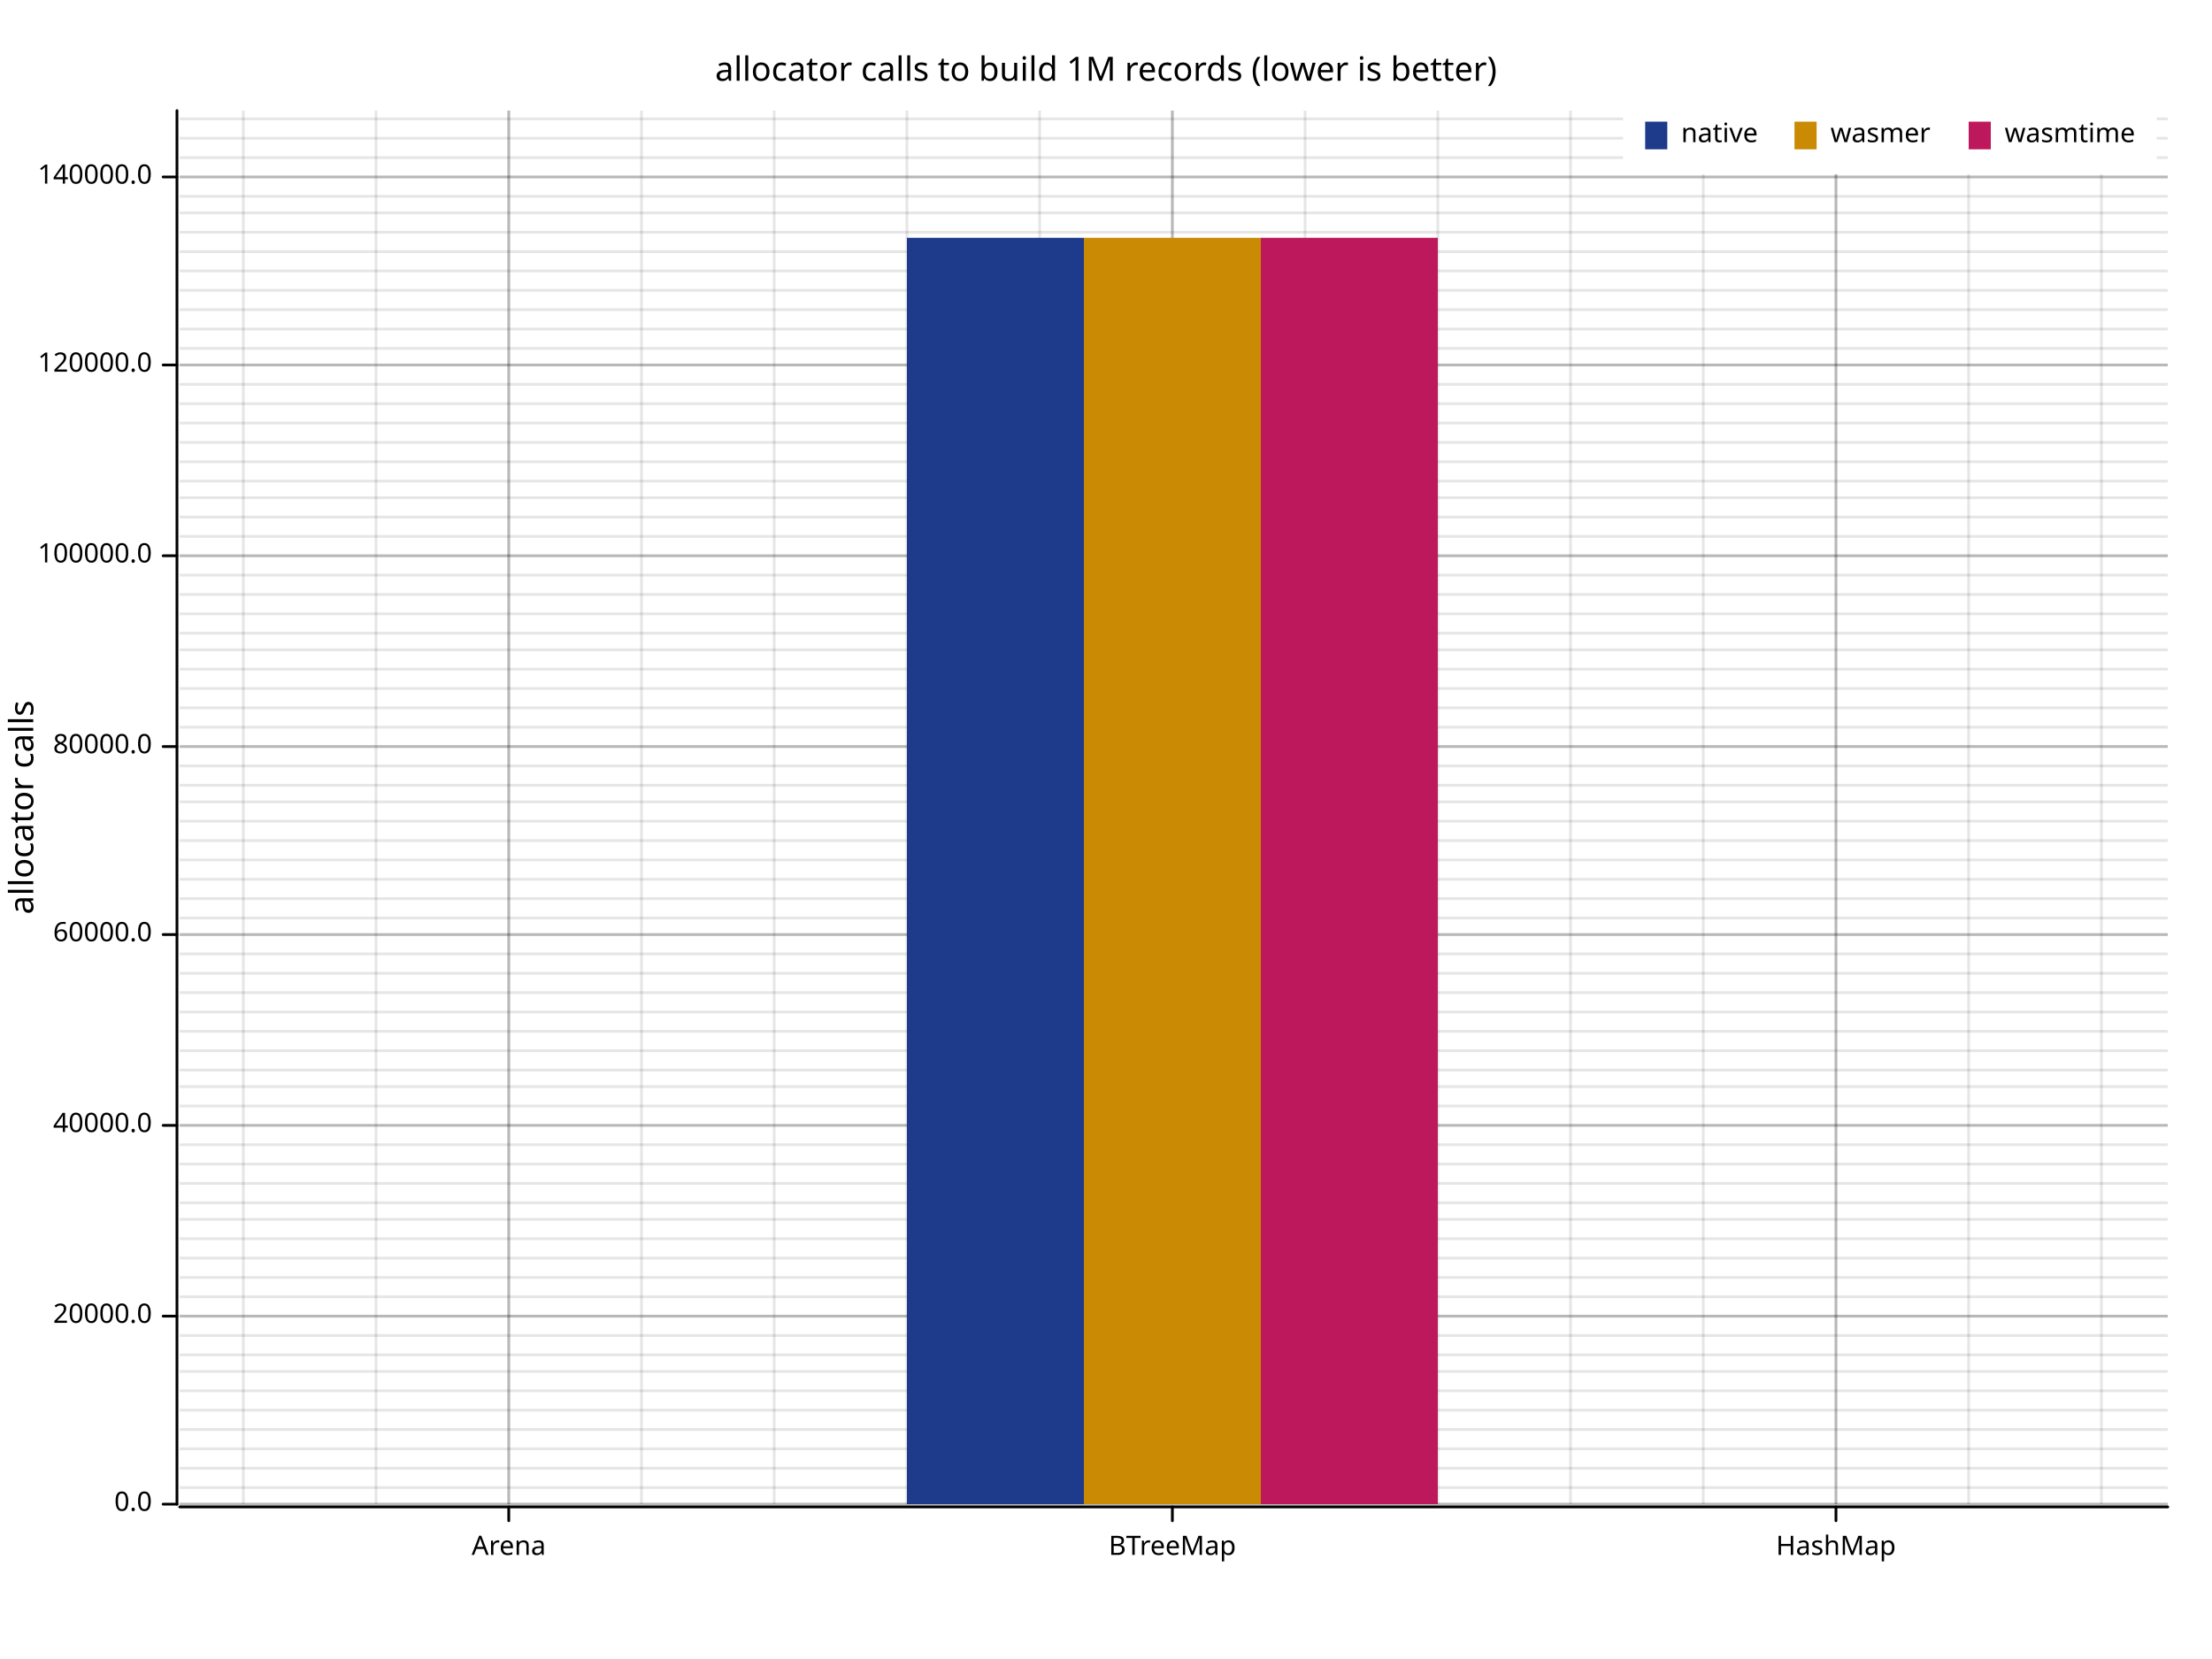
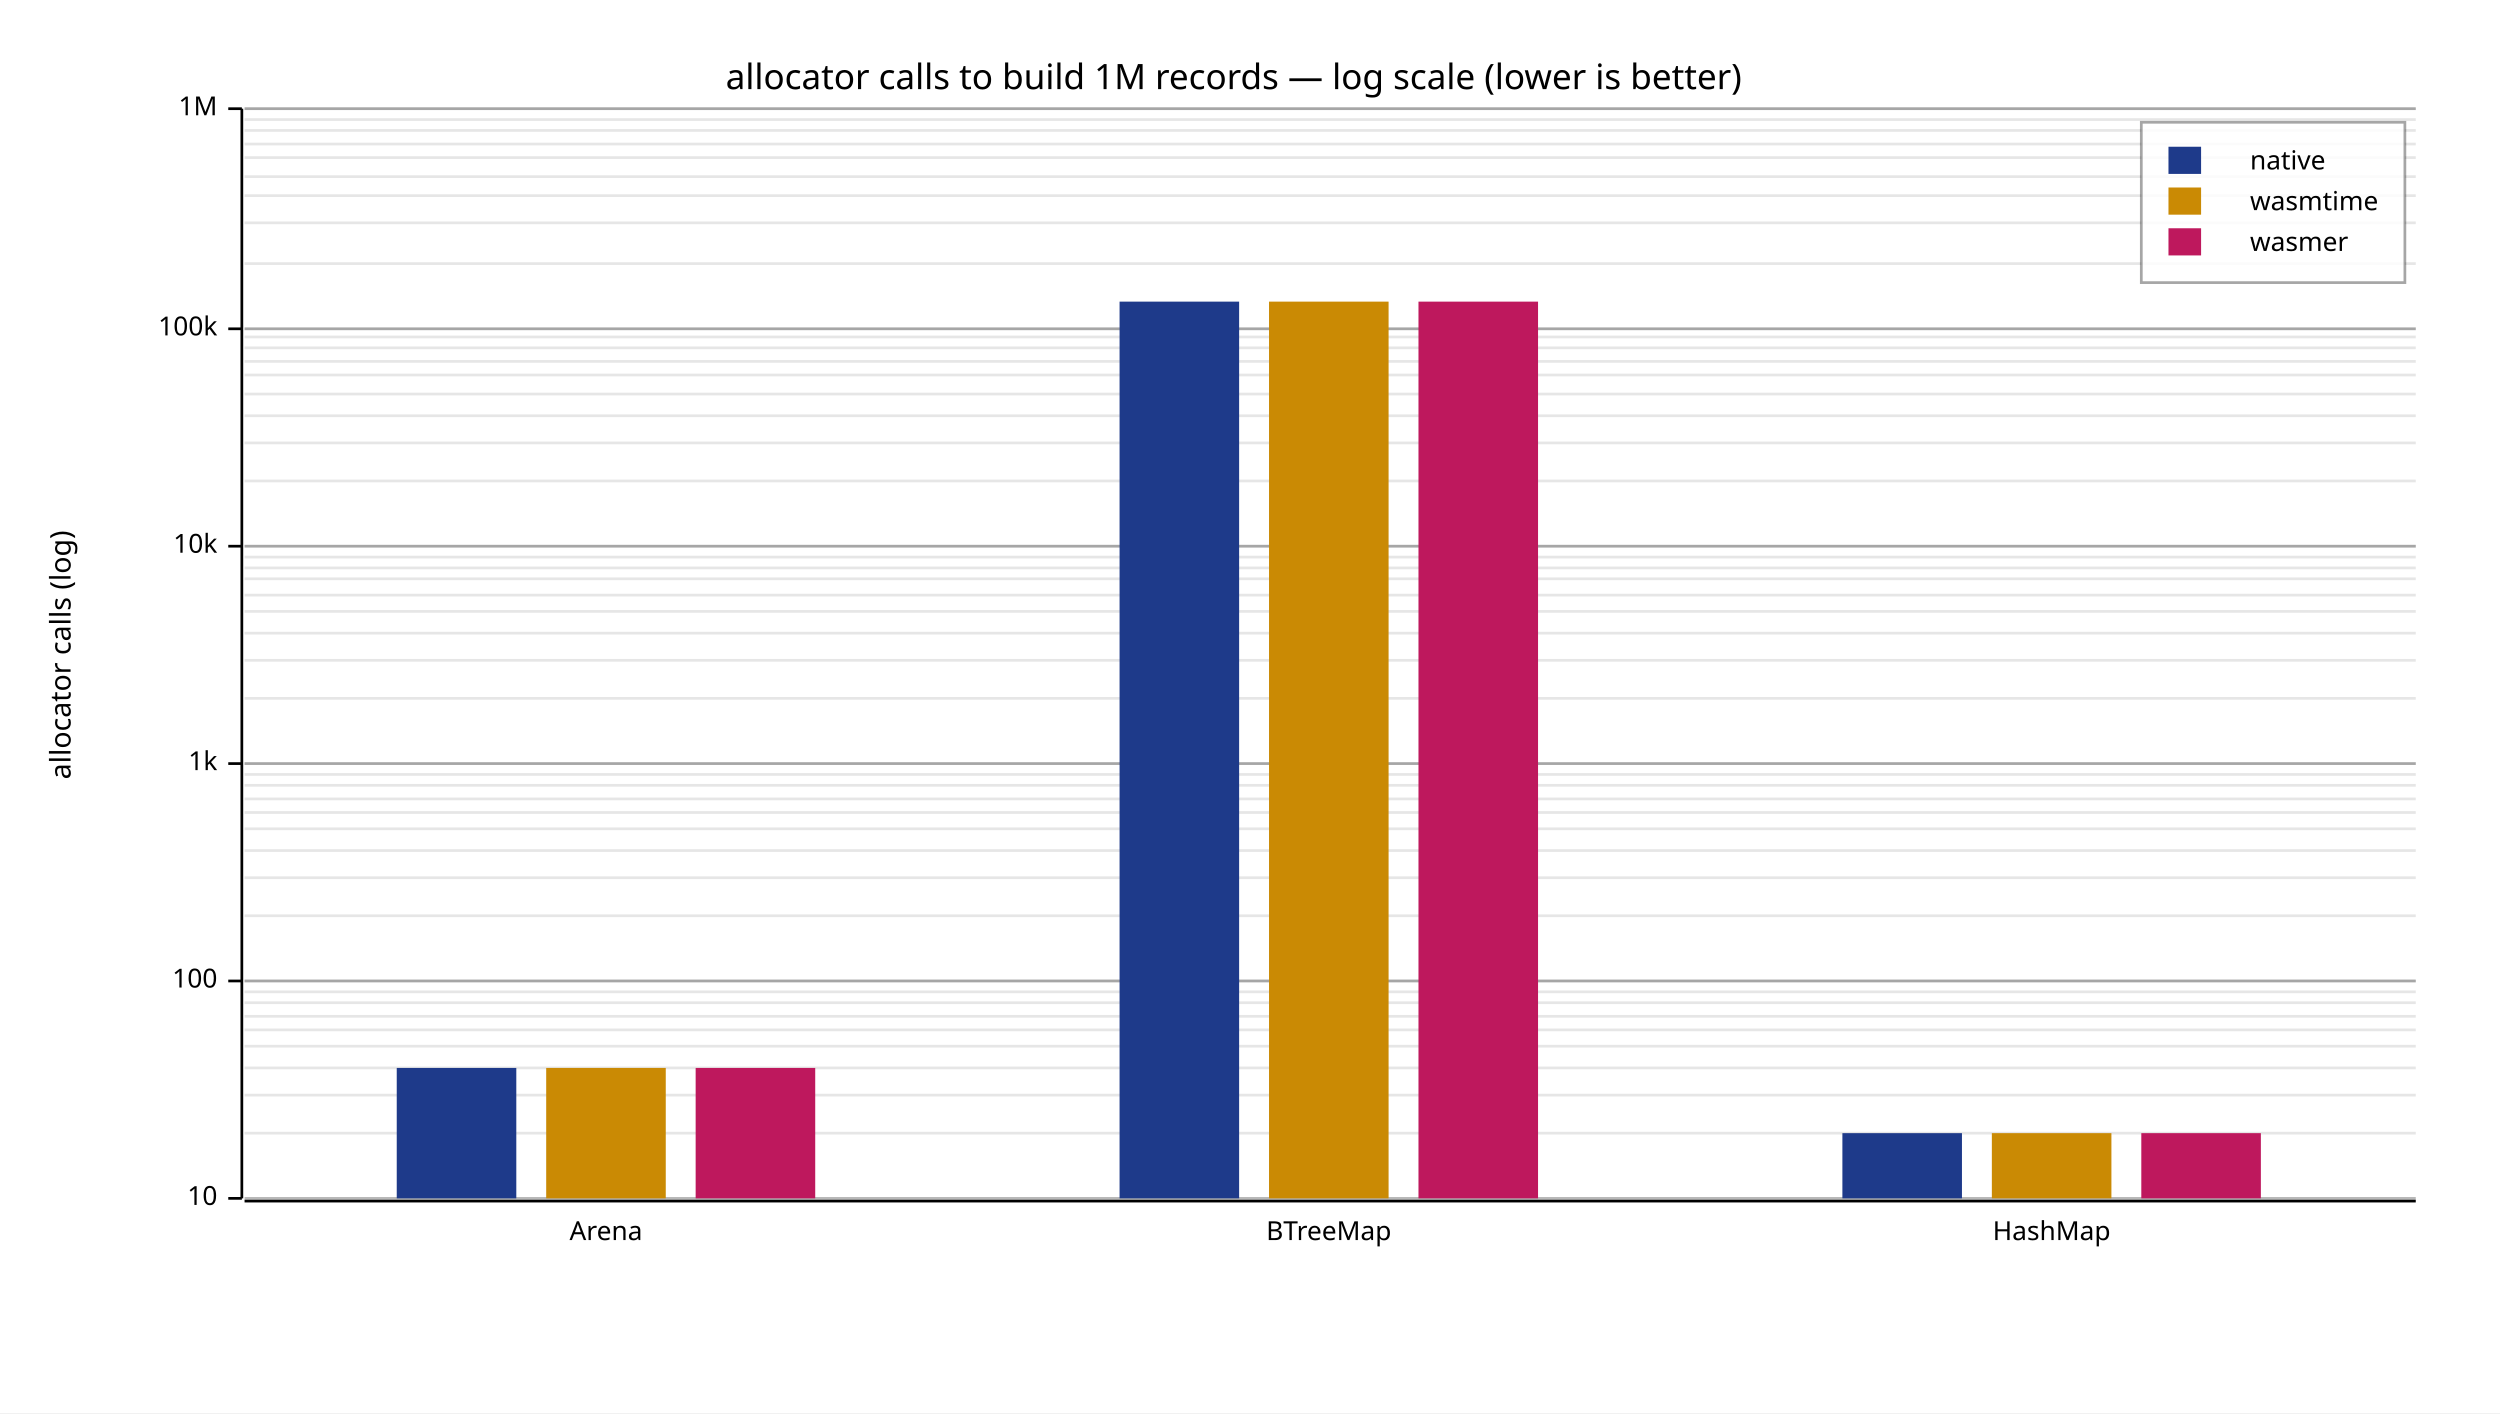
- <svg xmlns="http://www.w3.org/2000/svg" width="800" height="600" viewBox="0 0 800 600">
-   <rect x="0" y="0" width="800" height="600" opacity="1" fill="#FFFFFF" stroke="none" />
-   <text x="400" y="20" dy="0.76em" text-anchor="middle" font-family="sans-serif" font-size="12.097" opacity="1" fill="#000000">
- allocator calls to build 1M records (lower is better)
+ <svg xmlns="http://www.w3.org/2000/svg" width="920" height="520" viewBox="0 0 920 520">
+   <rect x="0" y="0" width="920" height="520" opacity="1" fill="#FFFFFF" stroke="none" />
+   <text x="454" y="23" dy="0.76em" text-anchor="middle" font-family="sans-serif" font-size="12.903" opacity="1" fill="#000000">
+ allocator calls to build 1M records — log scale (lower is better)
</text>
-   <line opacity="0.1" stroke="#000000" stroke-width="1" x1="88" y1="544" x2="88" y2="40" />
-   <line opacity="0.1" stroke="#000000" stroke-width="1" x1="136" y1="544" x2="136" y2="40" />
-   <line opacity="0.1" stroke="#000000" stroke-width="1" x1="184" y1="544" x2="184" y2="40" />
-   <line opacity="0.1" stroke="#000000" stroke-width="1" x1="232" y1="544" x2="232" y2="40" />
-   <line opacity="0.1" stroke="#000000" stroke-width="1" x1="280" y1="544" x2="280" y2="40" />
-   <line opacity="0.1" stroke="#000000" stroke-width="1" x1="328" y1="544" x2="328" y2="40" />
-   <line opacity="0.1" stroke="#000000" stroke-width="1" x1="376" y1="544" x2="376" y2="40" />
-   <line opacity="0.1" stroke="#000000" stroke-width="1" x1="424" y1="544" x2="424" y2="40" />
-   <line opacity="0.1" stroke="#000000" stroke-width="1" x1="472" y1="544" x2="472" y2="40" />
-   <line opacity="0.1" stroke="#000000" stroke-width="1" x1="520" y1="544" x2="520" y2="40" />
-   <line opacity="0.1" stroke="#000000" stroke-width="1" x1="568" y1="544" x2="568" y2="40" />
-   <line opacity="0.1" stroke="#000000" stroke-width="1" x1="616" y1="544" x2="616" y2="40" />
-   <line opacity="0.1" stroke="#000000" stroke-width="1" x1="664" y1="544" x2="664" y2="40" />
-   <line opacity="0.1" stroke="#000000" stroke-width="1" x1="712" y1="544" x2="712" y2="40" />
-   <line opacity="0.1" stroke="#000000" stroke-width="1" x1="760" y1="544" x2="760" y2="40" />
-   <line opacity="0.1" stroke="#000000" stroke-width="1" x1="65" y1="544" x2="784" y2="544" />
-   <line opacity="0.1" stroke="#000000" stroke-width="1" x1="65" y1="538" x2="784" y2="538" />
-   <line opacity="0.1" stroke="#000000" stroke-width="1" x1="65" y1="531" x2="784" y2="531" />
-   <line opacity="0.1" stroke="#000000" stroke-width="1" x1="65" y1="524" x2="784" y2="524" />
-   <line opacity="0.1" stroke="#000000" stroke-width="1" x1="65" y1="517" x2="784" y2="517" />
-   <line opacity="0.1" stroke="#000000" stroke-width="1" x1="65" y1="510" x2="784" y2="510" />
-   <line opacity="0.1" stroke="#000000" stroke-width="1" x1="65" y1="503" x2="784" y2="503" />
-   <line opacity="0.1" stroke="#000000" stroke-width="1" x1="65" y1="496" x2="784" y2="496" />
-   <line opacity="0.1" stroke="#000000" stroke-width="1" x1="65" y1="490" x2="784" y2="490" />
-   <line opacity="0.1" stroke="#000000" stroke-width="1" x1="65" y1="483" x2="784" y2="483" />
-   <line opacity="0.1" stroke="#000000" stroke-width="1" x1="65" y1="476" x2="784" y2="476" />
-   <line opacity="0.1" stroke="#000000" stroke-width="1" x1="65" y1="469" x2="784" y2="469" />
-   <line opacity="0.1" stroke="#000000" stroke-width="1" x1="65" y1="462" x2="784" y2="462" />
-   <line opacity="0.1" stroke="#000000" stroke-width="1" x1="65" y1="455" x2="784" y2="455" />
-   <line opacity="0.1" stroke="#000000" stroke-width="1" x1="65" y1="448" x2="784" y2="448" />
-   <line opacity="0.1" stroke="#000000" stroke-width="1" x1="65" y1="441" x2="784" y2="441" />
-   <line opacity="0.1" stroke="#000000" stroke-width="1" x1="65" y1="435" x2="784" y2="435" />
-   <line opacity="0.1" stroke="#000000" stroke-width="1" x1="65" y1="428" x2="784" y2="428" />
-   <line opacity="0.1" stroke="#000000" stroke-width="1" x1="65" y1="421" x2="784" y2="421" />
-   <line opacity="0.1" stroke="#000000" stroke-width="1" x1="65" y1="414" x2="784" y2="414" />
-   <line opacity="0.1" stroke="#000000" stroke-width="1" x1="65" y1="407" x2="784" y2="407" />
-   <line opacity="0.1" stroke="#000000" stroke-width="1" x1="65" y1="400" x2="784" y2="400" />
-   <line opacity="0.1" stroke="#000000" stroke-width="1" x1="65" y1="393" x2="784" y2="393" />
-   <line opacity="0.1" stroke="#000000" stroke-width="1" x1="65" y1="387" x2="784" y2="387" />
-   <line opacity="0.1" stroke="#000000" stroke-width="1" x1="65" y1="380" x2="784" y2="380" />
-   <line opacity="0.1" stroke="#000000" stroke-width="1" x1="65" y1="373" x2="784" y2="373" />
-   <line opacity="0.1" stroke="#000000" stroke-width="1" x1="65" y1="366" x2="784" y2="366" />
-   <line opacity="0.1" stroke="#000000" stroke-width="1" x1="65" y1="359" x2="784" y2="359" />
-   <line opacity="0.1" stroke="#000000" stroke-width="1" x1="65" y1="352" x2="784" y2="352" />
-   <line opacity="0.1" stroke="#000000" stroke-width="1" x1="65" y1="345" x2="784" y2="345" />
-   <line opacity="0.1" stroke="#000000" stroke-width="1" x1="65" y1="338" x2="784" y2="338" />
-   <line opacity="0.1" stroke="#000000" stroke-width="1" x1="65" y1="332" x2="784" y2="332" />
-   <line opacity="0.1" stroke="#000000" stroke-width="1" x1="65" y1="325" x2="784" y2="325" />
-   <line opacity="0.1" stroke="#000000" stroke-width="1" x1="65" y1="318" x2="784" y2="318" />
-   <line opacity="0.1" stroke="#000000" stroke-width="1" x1="65" y1="311" x2="784" y2="311" />
-   <line opacity="0.1" stroke="#000000" stroke-width="1" x1="65" y1="304" x2="784" y2="304" />
-   <line opacity="0.1" stroke="#000000" stroke-width="1" x1="65" y1="297" x2="784" y2="297" />
-   <line opacity="0.1" stroke="#000000" stroke-width="1" x1="65" y1="290" x2="784" y2="290" />
-   <line opacity="0.1" stroke="#000000" stroke-width="1" x1="65" y1="284" x2="784" y2="284" />
-   <line opacity="0.1" stroke="#000000" stroke-width="1" x1="65" y1="277" x2="784" y2="277" />
-   <line opacity="0.1" stroke="#000000" stroke-width="1" x1="65" y1="270" x2="784" y2="270" />
-   <line opacity="0.1" stroke="#000000" stroke-width="1" x1="65" y1="263" x2="784" y2="263" />
-   <line opacity="0.1" stroke="#000000" stroke-width="1" x1="65" y1="256" x2="784" y2="256" />
-   <line opacity="0.1" stroke="#000000" stroke-width="1" x1="65" y1="249" x2="784" y2="249" />
-   <line opacity="0.1" stroke="#000000" stroke-width="1" x1="65" y1="242" x2="784" y2="242" />
-   <line opacity="0.1" stroke="#000000" stroke-width="1" x1="65" y1="235" x2="784" y2="235" />
-   <line opacity="0.1" stroke="#000000" stroke-width="1" x1="65" y1="229" x2="784" y2="229" />
-   <line opacity="0.1" stroke="#000000" stroke-width="1" x1="65" y1="222" x2="784" y2="222" />
-   <line opacity="0.1" stroke="#000000" stroke-width="1" x1="65" y1="215" x2="784" y2="215" />
-   <line opacity="0.1" stroke="#000000" stroke-width="1" x1="65" y1="208" x2="784" y2="208" />
-   <line opacity="0.1" stroke="#000000" stroke-width="1" x1="65" y1="201" x2="784" y2="201" />
-   <line opacity="0.1" stroke="#000000" stroke-width="1" x1="65" y1="194" x2="784" y2="194" />
-   <line opacity="0.1" stroke="#000000" stroke-width="1" x1="65" y1="187" x2="784" y2="187" />
-   <line opacity="0.1" stroke="#000000" stroke-width="1" x1="65" y1="180" x2="784" y2="180" />
-   <line opacity="0.1" stroke="#000000" stroke-width="1" x1="65" y1="174" x2="784" y2="174" />
-   <line opacity="0.1" stroke="#000000" stroke-width="1" x1="65" y1="167" x2="784" y2="167" />
-   <line opacity="0.1" stroke="#000000" stroke-width="1" x1="65" y1="160" x2="784" y2="160" />
-   <line opacity="0.1" stroke="#000000" stroke-width="1" x1="65" y1="153" x2="784" y2="153" />
-   <line opacity="0.1" stroke="#000000" stroke-width="1" x1="65" y1="146" x2="784" y2="146" />
-   <line opacity="0.1" stroke="#000000" stroke-width="1" x1="65" y1="139" x2="784" y2="139" />
-   <line opacity="0.1" stroke="#000000" stroke-width="1" x1="65" y1="132" x2="784" y2="132" />
-   <line opacity="0.1" stroke="#000000" stroke-width="1" x1="65" y1="126" x2="784" y2="126" />
-   <line opacity="0.1" stroke="#000000" stroke-width="1" x1="65" y1="119" x2="784" y2="119" />
-   <line opacity="0.1" stroke="#000000" stroke-width="1" x1="65" y1="112" x2="784" y2="112" />
-   <line opacity="0.1" stroke="#000000" stroke-width="1" x1="65" y1="105" x2="784" y2="105" />
-   <line opacity="0.1" stroke="#000000" stroke-width="1" x1="65" y1="98" x2="784" y2="98" />
-   <line opacity="0.1" stroke="#000000" stroke-width="1" x1="65" y1="91" x2="784" y2="91" />
-   <line opacity="0.1" stroke="#000000" stroke-width="1" x1="65" y1="84" x2="784" y2="84" />
-   <line opacity="0.1" stroke="#000000" stroke-width="1" x1="65" y1="77" x2="784" y2="77" />
-   <line opacity="0.1" stroke="#000000" stroke-width="1" x1="65" y1="71" x2="784" y2="71" />
-   <line opacity="0.1" stroke="#000000" stroke-width="1" x1="65" y1="64" x2="784" y2="64" />
-   <line opacity="0.1" stroke="#000000" stroke-width="1" x1="65" y1="57" x2="784" y2="57" />
-   <line opacity="0.1" stroke="#000000" stroke-width="1" x1="65" y1="50" x2="784" y2="50" />
-   <line opacity="0.1" stroke="#000000" stroke-width="1" x1="65" y1="43" x2="784" y2="43" />
-   <line opacity="0.2" stroke="#000000" stroke-width="1" x1="184" y1="544" x2="184" y2="40" />
-   <line opacity="0.2" stroke="#000000" stroke-width="1" x1="424" y1="544" x2="424" y2="40" />
-   <line opacity="0.2" stroke="#000000" stroke-width="1" x1="664" y1="544" x2="664" y2="40" />
-   <line opacity="0.2" stroke="#000000" stroke-width="1" x1="65" y1="544" x2="784" y2="544" />
-   <line opacity="0.2" stroke="#000000" stroke-width="1" x1="65" y1="476" x2="784" y2="476" />
-   <line opacity="0.2" stroke="#000000" stroke-width="1" x1="65" y1="407" x2="784" y2="407" />
-   <line opacity="0.2" stroke="#000000" stroke-width="1" x1="65" y1="338" x2="784" y2="338" />
-   <line opacity="0.2" stroke="#000000" stroke-width="1" x1="65" y1="270" x2="784" y2="270" />
-   <line opacity="0.2" stroke="#000000" stroke-width="1" x1="65" y1="201" x2="784" y2="201" />
-   <line opacity="0.2" stroke="#000000" stroke-width="1" x1="65" y1="132" x2="784" y2="132" />
-   <line opacity="0.2" stroke="#000000" stroke-width="1" x1="65" y1="64" x2="784" y2="64" />
-   <polyline stroke-linejoin="round" stroke-linecap="round" fill="none" opacity="1" stroke="#000000" stroke-width="1" points="64,40 64,544 " />
-   <text x="55" y="544" dy="0.5ex" text-anchor="end" font-family="sans-serif" font-size="9.677" opacity="1" fill="#000000">
- 0.0
+   <line opacity="0.1" stroke="#000000" stroke-width="1" x1="90" y1="441" x2="889" y2="441" />
+   <line opacity="0.1" stroke="#000000" stroke-width="1" x1="90" y1="417" x2="889" y2="417" />
+   <line opacity="0.1" stroke="#000000" stroke-width="1" x1="90" y1="403" x2="889" y2="403" />
+   <line opacity="0.1" stroke="#000000" stroke-width="1" x1="90" y1="393" x2="889" y2="393" />
+   <line opacity="0.1" stroke="#000000" stroke-width="1" x1="90" y1="385" x2="889" y2="385" />
+   <line opacity="0.1" stroke="#000000" stroke-width="1" x1="90" y1="379" x2="889" y2="379" />
+   <line opacity="0.1" stroke="#000000" stroke-width="1" x1="90" y1="374" x2="889" y2="374" />
+   <line opacity="0.1" stroke="#000000" stroke-width="1" x1="90" y1="369" x2="889" y2="369" />
+   <line opacity="0.1" stroke="#000000" stroke-width="1" x1="90" y1="365" x2="889" y2="365" />
+   <line opacity="0.1" stroke="#000000" stroke-width="1" x1="90" y1="361" x2="889" y2="361" />
+   <line opacity="0.1" stroke="#000000" stroke-width="1" x1="90" y1="361" x2="889" y2="361" />
+   <line opacity="0.1" stroke="#000000" stroke-width="1" x1="90" y1="337" x2="889" y2="337" />
+   <line opacity="0.1" stroke="#000000" stroke-width="1" x1="90" y1="323" x2="889" y2="323" />
+   <line opacity="0.1" stroke="#000000" stroke-width="1" x1="90" y1="313" x2="889" y2="313" />
+   <line opacity="0.1" stroke="#000000" stroke-width="1" x1="90" y1="305" x2="889" y2="305" />
+   <line opacity="0.1" stroke="#000000" stroke-width="1" x1="90" y1="299" x2="889" y2="299" />
+   <line opacity="0.1" stroke="#000000" stroke-width="1" x1="90" y1="294" x2="889" y2="294" />
+   <line opacity="0.1" stroke="#000000" stroke-width="1" x1="90" y1="289" x2="889" y2="289" />
+   <line opacity="0.1" stroke="#000000" stroke-width="1" x1="90" y1="285" x2="889" y2="285" />
+   <line opacity="0.1" stroke="#000000" stroke-width="1" x1="90" y1="281" x2="889" y2="281" />
+   <line opacity="0.1" stroke="#000000" stroke-width="1" x1="90" y1="281" x2="889" y2="281" />
+   <line opacity="0.1" stroke="#000000" stroke-width="1" x1="90" y1="257" x2="889" y2="257" />
+   <line opacity="0.1" stroke="#000000" stroke-width="1" x1="90" y1="243" x2="889" y2="243" />
+   <line opacity="0.1" stroke="#000000" stroke-width="1" x1="90" y1="233" x2="889" y2="233" />
+   <line opacity="0.1" stroke="#000000" stroke-width="1" x1="90" y1="225" x2="889" y2="225" />
+   <line opacity="0.1" stroke="#000000" stroke-width="1" x1="90" y1="219" x2="889" y2="219" />
+   <line opacity="0.1" stroke="#000000" stroke-width="1" x1="90" y1="213" x2="889" y2="213" />
+   <line opacity="0.1" stroke="#000000" stroke-width="1" x1="90" y1="209" x2="889" y2="209" />
+   <line opacity="0.1" stroke="#000000" stroke-width="1" x1="90" y1="205" x2="889" y2="205" />
+   <line opacity="0.1" stroke="#000000" stroke-width="1" x1="90" y1="201" x2="889" y2="201" />
+   <line opacity="0.1" stroke="#000000" stroke-width="1" x1="90" y1="201" x2="889" y2="201" />
+   <line opacity="0.1" stroke="#000000" stroke-width="1" x1="90" y1="177" x2="889" y2="177" />
+   <line opacity="0.1" stroke="#000000" stroke-width="1" x1="90" y1="163" x2="889" y2="163" />
+   <line opacity="0.1" stroke="#000000" stroke-width="1" x1="90" y1="153" x2="889" y2="153" />
+   <line opacity="0.1" stroke="#000000" stroke-width="1" x1="90" y1="145" x2="889" y2="145" />
+   <line opacity="0.1" stroke="#000000" stroke-width="1" x1="90" y1="138" x2="889" y2="138" />
+   <line opacity="0.1" stroke="#000000" stroke-width="1" x1="90" y1="133" x2="889" y2="133" />
+   <line opacity="0.1" stroke="#000000" stroke-width="1" x1="90" y1="128" x2="889" y2="128" />
+   <line opacity="0.1" stroke="#000000" stroke-width="1" x1="90" y1="124" x2="889" y2="124" />
+   <line opacity="0.1" stroke="#000000" stroke-width="1" x1="90" y1="121" x2="889" y2="121" />
+   <line opacity="0.1" stroke="#000000" stroke-width="1" x1="90" y1="121" x2="889" y2="121" />
+   <line opacity="0.1" stroke="#000000" stroke-width="1" x1="90" y1="97" x2="889" y2="97" />
+   <line opacity="0.1" stroke="#000000" stroke-width="1" x1="90" y1="82" x2="889" y2="82" />
+   <line opacity="0.1" stroke="#000000" stroke-width="1" x1="90" y1="72" x2="889" y2="72" />
+   <line opacity="0.1" stroke="#000000" stroke-width="1" x1="90" y1="65" x2="889" y2="65" />
+   <line opacity="0.1" stroke="#000000" stroke-width="1" x1="90" y1="58" x2="889" y2="58" />
+   <line opacity="0.1" stroke="#000000" stroke-width="1" x1="90" y1="53" x2="889" y2="53" />
+   <line opacity="0.1" stroke="#000000" stroke-width="1" x1="90" y1="48" x2="889" y2="48" />
+   <line opacity="0.1" stroke="#000000" stroke-width="1" x1="90" y1="44" x2="889" y2="44" />
+   <line opacity="0.1" stroke="#000000" stroke-width="1" x1="90" y1="40" x2="889" y2="40" />
+   <line opacity="0.1" stroke="#000000" stroke-width="1" x1="90" y1="40" x2="889" y2="40" />
+   <text x="18" y="241" dy="0.76em" text-anchor="middle" font-family="sans-serif" font-size="10.484" opacity="1" fill="#000000" transform="rotate(270, 18, 241)">
+ allocator calls (log)
</text>
-   <polyline stroke-linejoin="round" stroke-linecap="round" fill="none" opacity="1" stroke="#000000" stroke-width="1" points="59,544 64,544 " />
-   <text x="55" y="476" dy="0.5ex" text-anchor="end" font-family="sans-serif" font-size="9.677" opacity="1" fill="#000000">
- 20000.0
+   <line opacity="0.2" stroke="#000000" stroke-width="1" x1="90" y1="441" x2="889" y2="441" />
+   <line opacity="0.2" stroke="#000000" stroke-width="1" x1="90" y1="361" x2="889" y2="361" />
+   <line opacity="0.2" stroke="#000000" stroke-width="1" x1="90" y1="281" x2="889" y2="281" />
+   <line opacity="0.2" stroke="#000000" stroke-width="1" x1="90" y1="201" x2="889" y2="201" />
+   <line opacity="0.2" stroke="#000000" stroke-width="1" x1="90" y1="121" x2="889" y2="121" />
+   <line opacity="0.2" stroke="#000000" stroke-width="1" x1="90" y1="40" x2="889" y2="40" />
+   <polyline fill="none" opacity="1" stroke="#000000" stroke-width="1" points="89,40 89,441 " />
+   <text x="80" y="441" dy="0.5ex" text-anchor="end" font-family="sans-serif" font-size="9.677" opacity="1" fill="#000000">
+ 10
</text>
-   <polyline stroke-linejoin="round" stroke-linecap="round" fill="none" opacity="1" stroke="#000000" stroke-width="1" points="59,476 64,476 " />
-   <text x="55" y="407" dy="0.5ex" text-anchor="end" font-family="sans-serif" font-size="9.677" opacity="1" fill="#000000">
- 40000.0
+   <polyline fill="none" opacity="1" stroke="#000000" stroke-width="1" points="84,441 89,441 " />
+   <text x="80" y="361" dy="0.5ex" text-anchor="end" font-family="sans-serif" font-size="9.677" opacity="1" fill="#000000">
+ 100
</text>
-   <polyline stroke-linejoin="round" stroke-linecap="round" fill="none" opacity="1" stroke="#000000" stroke-width="1" points="59,407 64,407 " />
-   <text x="55" y="338" dy="0.5ex" text-anchor="end" font-family="sans-serif" font-size="9.677" opacity="1" fill="#000000">
- 60000.0
+   <polyline fill="none" opacity="1" stroke="#000000" stroke-width="1" points="84,361 89,361 " />
+   <text x="80" y="281" dy="0.5ex" text-anchor="end" font-family="sans-serif" font-size="9.677" opacity="1" fill="#000000">
+ 1k
</text>
-   <polyline stroke-linejoin="round" stroke-linecap="round" fill="none" opacity="1" stroke="#000000" stroke-width="1" points="59,338 64,338 " />
-   <text x="55" y="270" dy="0.5ex" text-anchor="end" font-family="sans-serif" font-size="9.677" opacity="1" fill="#000000">
- 80000.0
+   <polyline fill="none" opacity="1" stroke="#000000" stroke-width="1" points="84,281 89,281 " />
+   <text x="80" y="201" dy="0.5ex" text-anchor="end" font-family="sans-serif" font-size="9.677" opacity="1" fill="#000000">
+ 10k
</text>
-   <polyline stroke-linejoin="round" stroke-linecap="round" fill="none" opacity="1" stroke="#000000" stroke-width="1" points="59,270 64,270 " />
-   <text x="55" y="201" dy="0.5ex" text-anchor="end" font-family="sans-serif" font-size="9.677" opacity="1" fill="#000000">
- 100000.0
+   <polyline fill="none" opacity="1" stroke="#000000" stroke-width="1" points="84,201 89,201 " />
+   <text x="80" y="121" dy="0.5ex" text-anchor="end" font-family="sans-serif" font-size="9.677" opacity="1" fill="#000000">
+ 100k
</text>
-   <polyline stroke-linejoin="round" stroke-linecap="round" fill="none" opacity="1" stroke="#000000" stroke-width="1" points="59,201 64,201 " />
-   <text x="55" y="132" dy="0.5ex" text-anchor="end" font-family="sans-serif" font-size="9.677" opacity="1" fill="#000000">
- 120000.0
+   <polyline fill="none" opacity="1" stroke="#000000" stroke-width="1" points="84,121 89,121 " />
+   <text x="80" y="40" dy="0.5ex" text-anchor="end" font-family="sans-serif" font-size="9.677" opacity="1" fill="#000000">
+ 1M
</text>
-   <polyline stroke-linejoin="round" stroke-linecap="round" fill="none" opacity="1" stroke="#000000" stroke-width="1" points="59,132 64,132 " />
-   <text x="55" y="64" dy="0.5ex" text-anchor="end" font-family="sans-serif" font-size="9.677" opacity="1" fill="#000000">
- 140000.0
+   <polyline fill="none" opacity="1" stroke="#000000" stroke-width="1" points="84,40 89,40 " />
+   <polyline fill="none" opacity="1" stroke="#000000" stroke-width="1" points="90,442 889,442 " />
+   <rect x="146" y="393" width="44" height="48" opacity="1" fill="#1E3A8A" stroke="none" />
+   <rect x="412" y="111" width="44" height="330" opacity="1" fill="#1E3A8A" stroke="none" />
+   <rect x="678" y="417" width="44" height="24" opacity="1" fill="#1E3A8A" stroke="none" />
+   <rect x="201" y="393" width="44" height="48" opacity="1" fill="#CA8A04" stroke="none" />
+   <rect x="467" y="111" width="44" height="330" opacity="1" fill="#CA8A04" stroke="none" />
+   <rect x="733" y="417" width="44" height="24" opacity="1" fill="#CA8A04" stroke="none" />
+   <rect x="256" y="393" width="44" height="48" opacity="1" fill="#BE185D" stroke="none" />
+   <rect x="522" y="111" width="44" height="330" opacity="1" fill="#BE185D" stroke="none" />
+   <rect x="788" y="417" width="44" height="24" opacity="1" fill="#BE185D" stroke="none" />
+   <rect x="788" y="45" width="97" height="59" opacity="0.85" fill="#FFFFFF" stroke="none" />
+   <rect x="788" y="45" width="97" height="59" opacity="0.35" fill="none" stroke="#000000" />
+   <text x="828" y="55" dy="0.76em" text-anchor="start" font-family="sans-serif" font-size="9.677" opacity="1" fill="#000000">
+ native
</text>
-   <polyline stroke-linejoin="round" stroke-linecap="round" fill="none" opacity="1" stroke="#000000" stroke-width="1" points="59,64 64,64 " />
-   <polyline stroke-linejoin="round" stroke-linecap="round" fill="none" opacity="1" stroke="#000000" stroke-width="1" points="65,545 784,545 " />
-   <text x="184" y="555" dy="0.76em" text-anchor="middle" font-family="sans-serif" font-size="9.677" opacity="1" fill="#000000">
+   <text x="828" y="70" dy="0.76em" text-anchor="start" font-family="sans-serif" font-size="9.677" opacity="1" fill="#000000">
+ wasmtime
+ </text>
+   <text x="828" y="85" dy="0.76em" text-anchor="start" font-family="sans-serif" font-size="9.677" opacity="1" fill="#000000">
+ wasmer
+ </text>
+   <rect x="798" y="54" width="12" height="10" opacity="1" fill="#1E3A8A" stroke="none" />
+   <rect x="798" y="69" width="12" height="10" opacity="1" fill="#CA8A04" stroke="none" />
+   <rect x="798" y="84" width="12" height="10" opacity="1" fill="#BE185D" stroke="none" />
+   <text x="223" y="449" dy="0.76em" text-anchor="middle" font-family="sans-serif" font-size="9.677" opacity="1" fill="#000000">
Arena
</text>
-   <polyline stroke-linejoin="round" stroke-linecap="round" fill="none" opacity="1" stroke="#000000" stroke-width="1" points="184,545 184,550 " />
-   <text x="424" y="555" dy="0.76em" text-anchor="middle" font-family="sans-serif" font-size="9.677" opacity="1" fill="#000000">
+   <text x="489" y="449" dy="0.76em" text-anchor="middle" font-family="sans-serif" font-size="9.677" opacity="1" fill="#000000">
BTreeMap
</text>
-   <polyline stroke-linejoin="round" stroke-linecap="round" fill="none" opacity="1" stroke="#000000" stroke-width="1" points="424,545 424,550 " />
-   <text x="664" y="555" dy="0.76em" text-anchor="middle" font-family="sans-serif" font-size="9.677" opacity="1" fill="#000000">
+   <text x="755" y="449" dy="0.76em" text-anchor="middle" font-family="sans-serif" font-size="9.677" opacity="1" fill="#000000">
HashMap
</text>
-   <polyline stroke-linejoin="round" stroke-linecap="round" fill="none" opacity="1" stroke="#000000" stroke-width="1" points="664,545 664,550 " />
-   <rect x="88" y="544" width="64" height="0" opacity="1" fill="#1E3A8A" stroke="none" />
-   <rect x="328" y="86" width="64" height="458" opacity="1" fill="#1E3A8A" stroke="none" />
-   <rect x="568" y="544" width="64" height="0" opacity="1" fill="#1E3A8A" stroke="none" />
-   <rect x="152" y="544" width="64" height="0" opacity="1" fill="#CA8A04" stroke="none" />
-   <rect x="392" y="86" width="64" height="458" opacity="1" fill="#CA8A04" stroke="none" />
-   <rect x="632" y="544" width="64" height="0" opacity="1" fill="#CA8A04" stroke="none" />
-   <rect x="216" y="544" width="64" height="0" opacity="1" fill="#BE185D" stroke="none" />
-   <rect x="456" y="86" width="64" height="458" opacity="1" fill="#BE185D" stroke="none" />
-   <rect x="696" y="544" width="64" height="0" opacity="1" fill="#BE185D" stroke="none" />
-   <rect x="587" y="35" width="193" height="28" opacity="1" fill="#FFFFFF" stroke="none" />
-   <rect x="595" y="44" width="8" height="10" opacity="1" fill="#1E3A8A" stroke="none" />
-   <text x="608" y="49" dy="0.5ex" text-anchor="start" font-family="sans-serif" font-size="9.677" opacity="1" fill="#000000">
- native
- </text>
-   <rect x="649" y="44" width="8" height="10" opacity="1" fill="#CA8A04" stroke="none" />
-   <text x="662" y="49" dy="0.5ex" text-anchor="start" font-family="sans-serif" font-size="9.677" opacity="1" fill="#000000">
- wasmer
- </text>
-   <rect x="712" y="44" width="8" height="10" opacity="1" fill="#BE185D" stroke="none" />
-   <text x="725" y="49" dy="0.5ex" text-anchor="start" font-family="sans-serif" font-size="9.677" opacity="1" fill="#000000">
- wasmtime
- </text>
-   <text x="425" y="595" dy="-0.5ex" text-anchor="middle" font-family="sans-serif" font-size="12.097" opacity="1" fill="#000000">
- 
- </text>
-   <text x="9" y="292" dy="0.5ex" text-anchor="middle" font-family="sans-serif" font-size="12.097" opacity="1" fill="#000000" transform="rotate(270, 9, 292)">
- allocator calls
- </text>
</svg>
